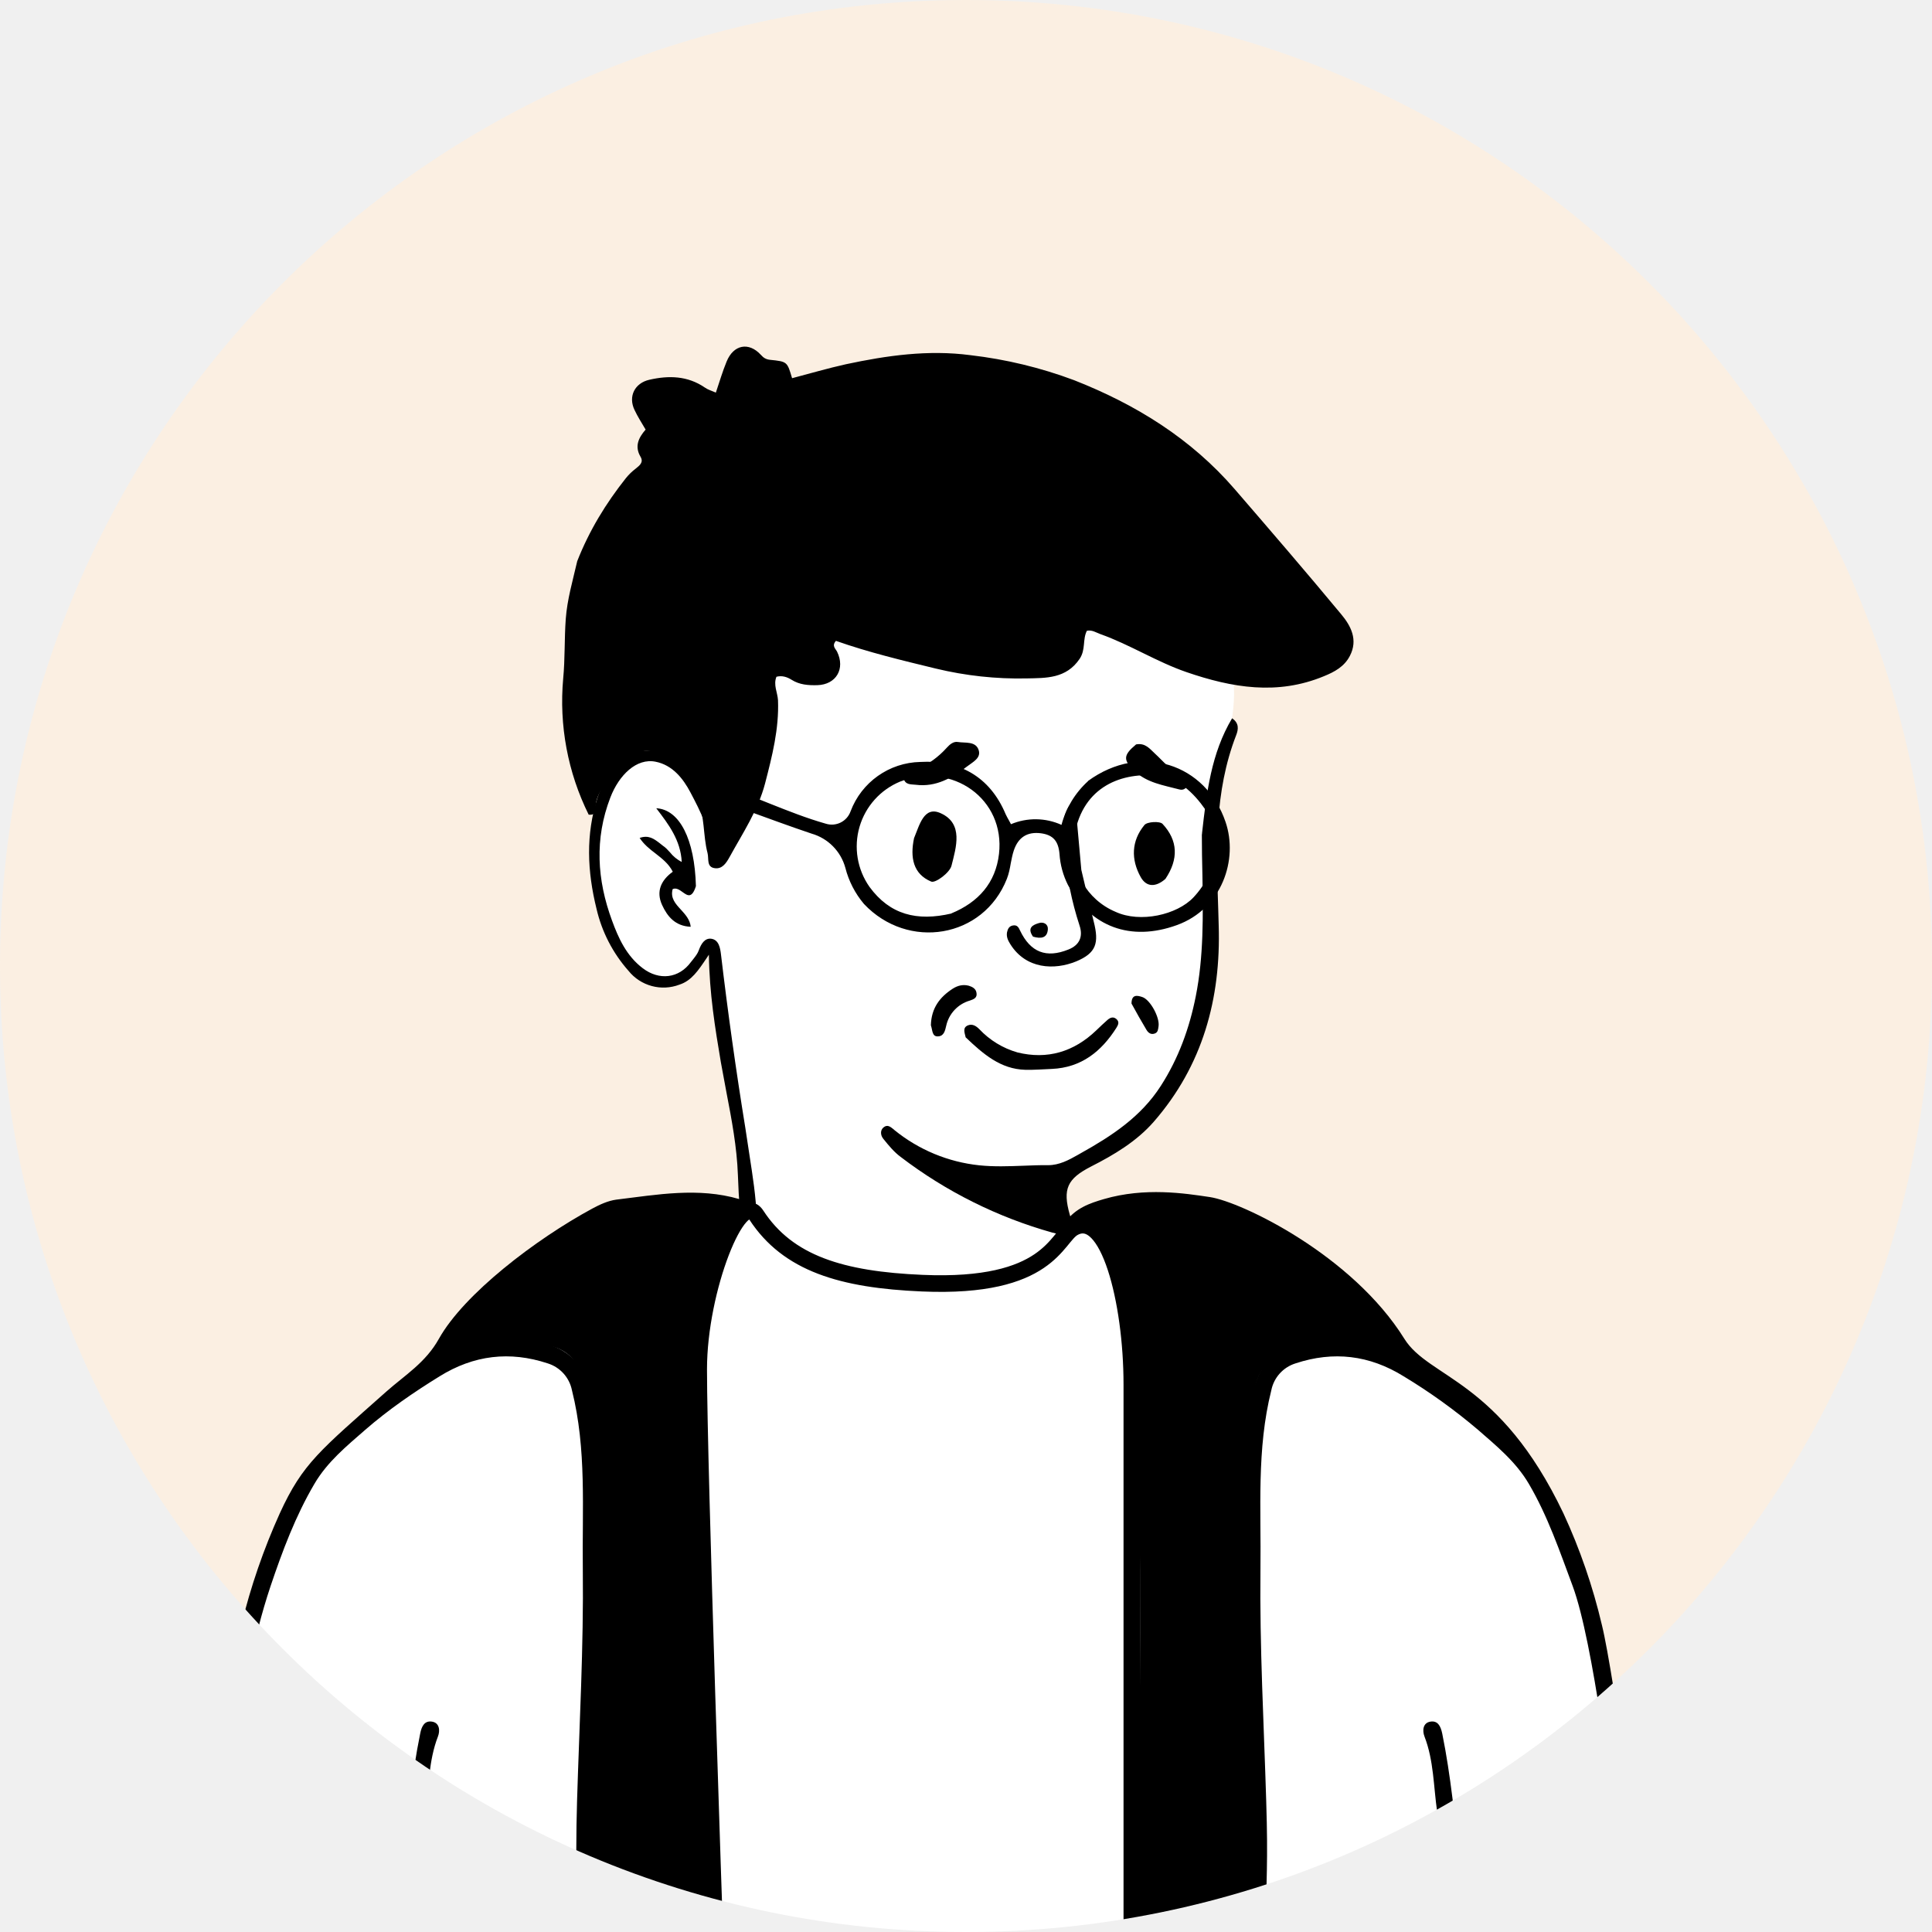
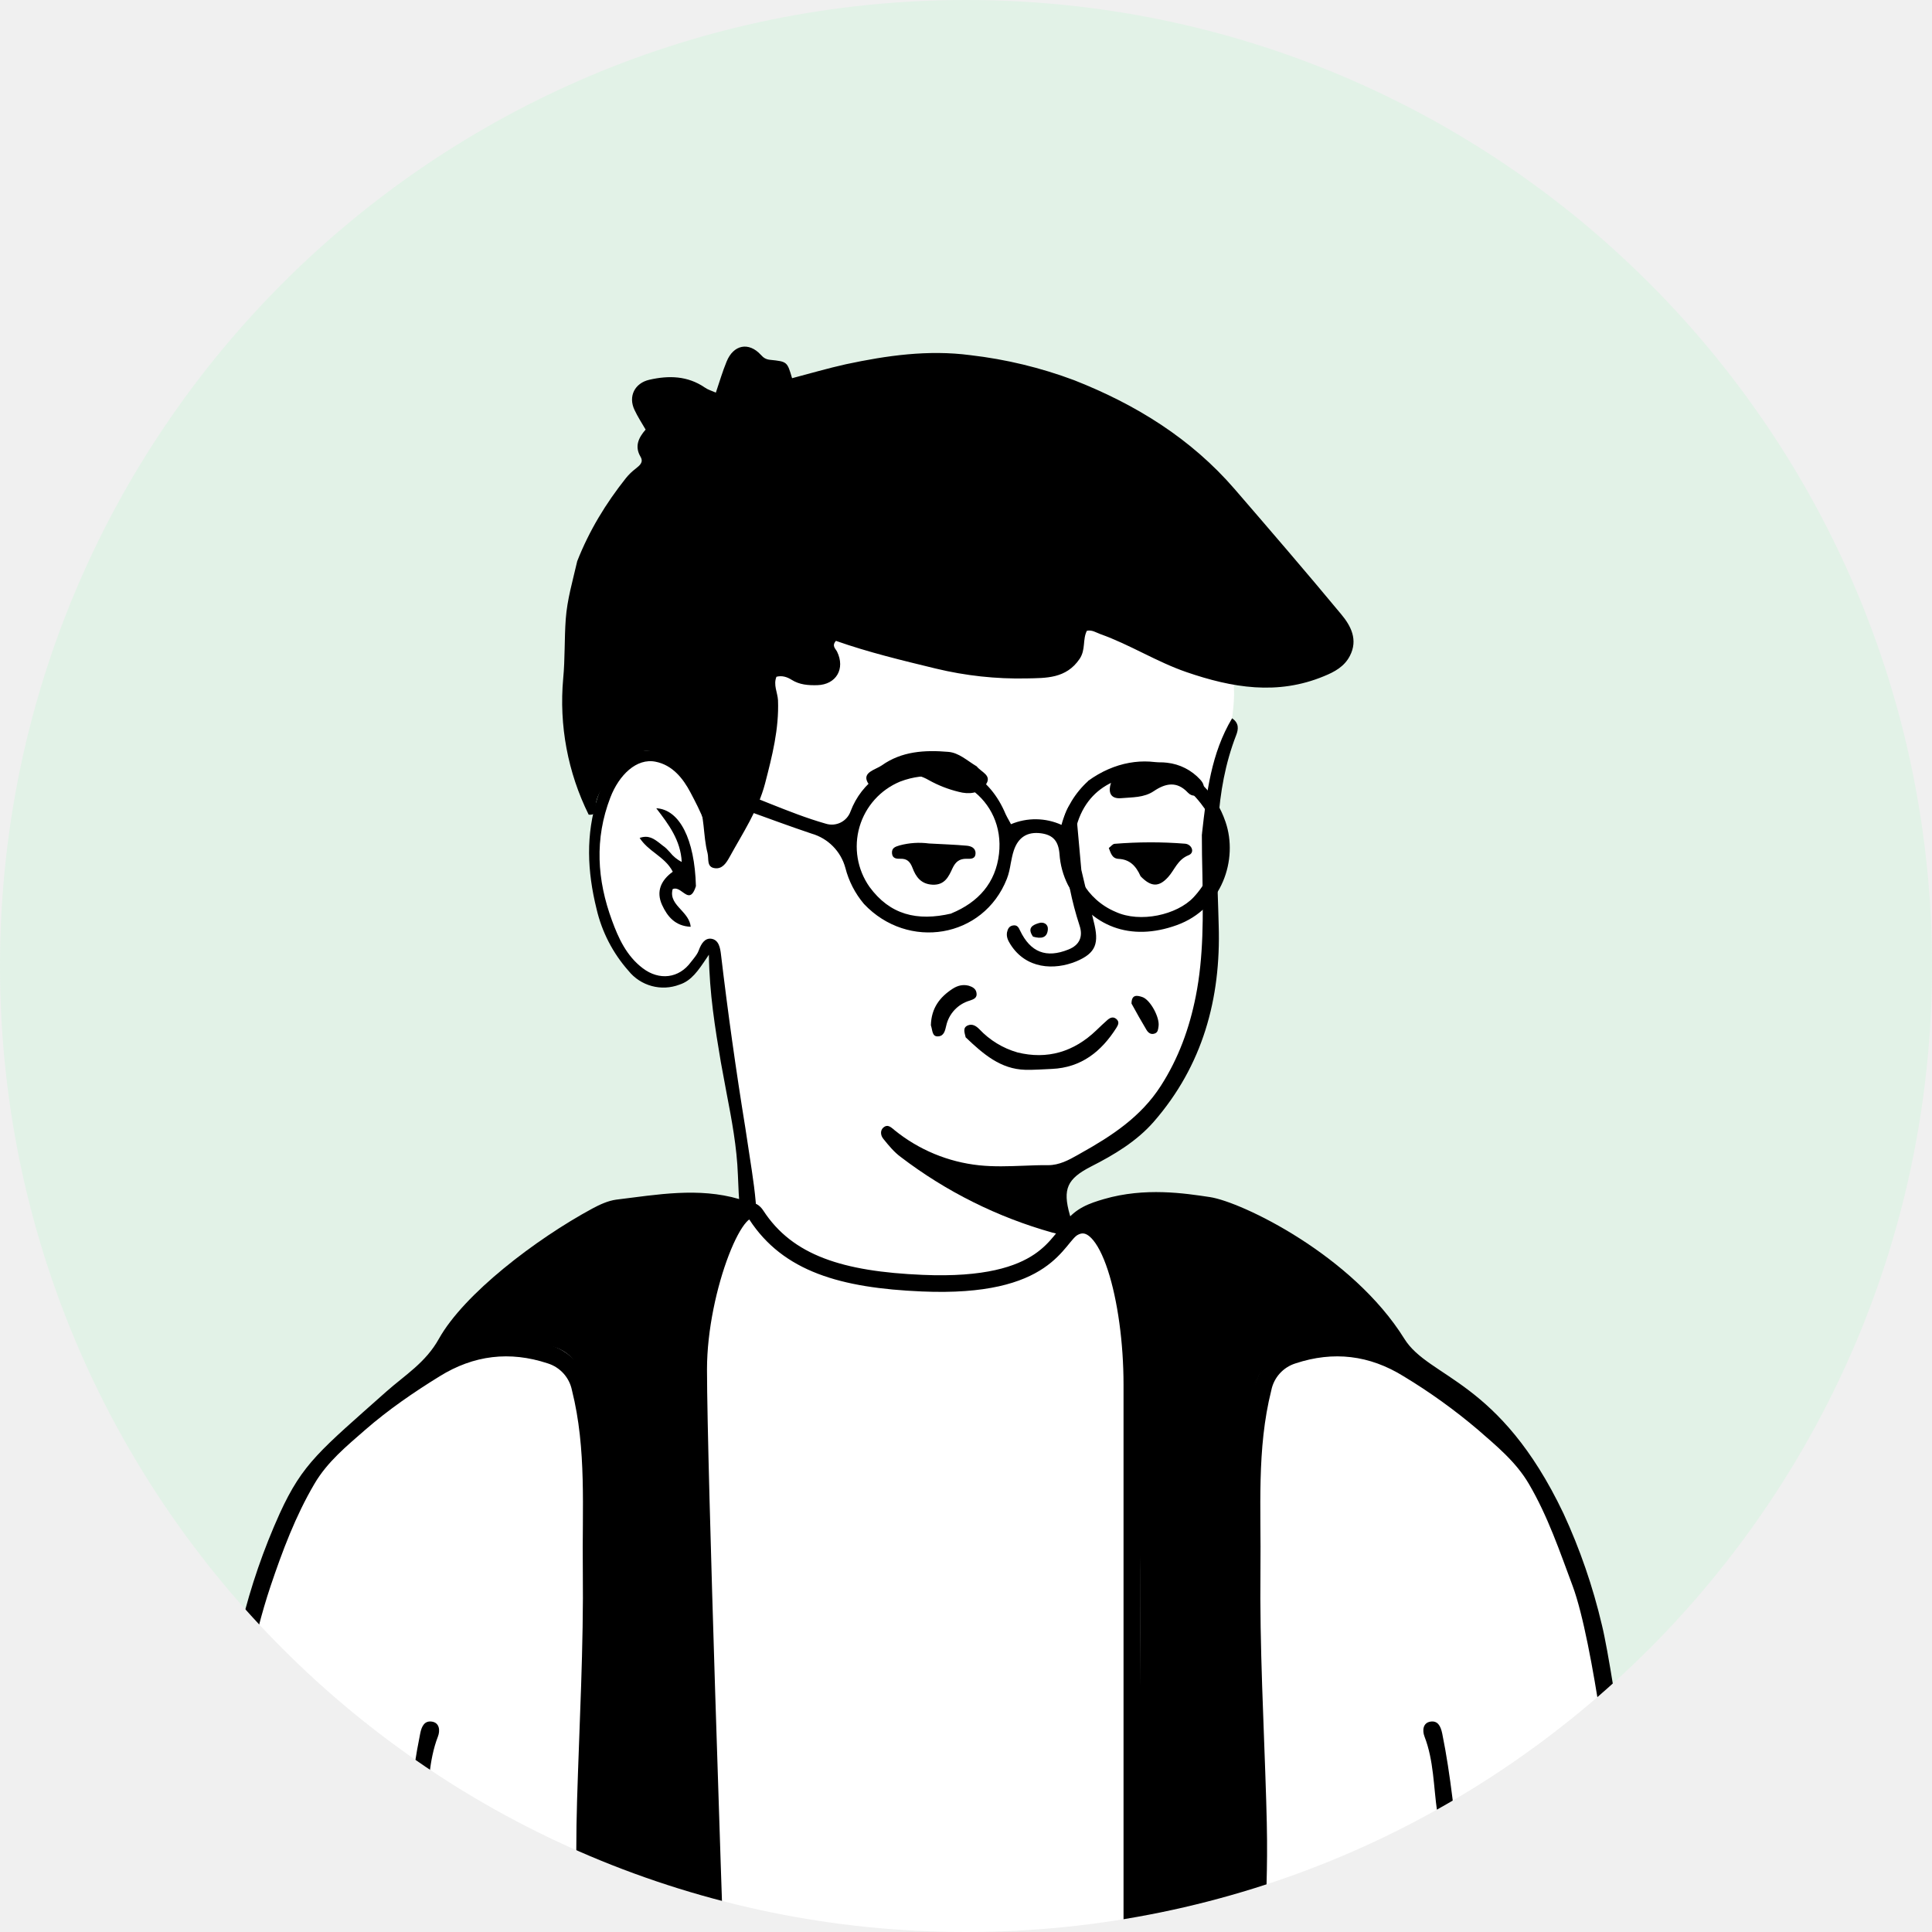
<svg xmlns="http://www.w3.org/2000/svg" viewBox="0 0 1744 1744" fill="none" shape-rendering="auto" width="128" height="128">
  <mask id="viewboxMask">
    <rect width="1744" height="1744" rx="872" ry="872" x="0" y="0" fill="#fff" />
  </mask>
  <g mask="url(#viewboxMask)">
-     <rect fill="#fbefe2" width="1744" height="1744" x="0" y="0" />
+     <rect fill="#e2f2e7" width="1744" height="1744" x="0" y="0" />
    <g transform="translate(531 487)">
      <path d="M554 727.7c-99.2 297-363.8 388.6-503.7 19.8-19.3-50.7 31-69.5 66.2-91.9 24.1-15.3 36.8-28.5 35.3-42.2-7-64.4-36.9-243.8-36.9-243.8l-3-5.8s.7-1.6-2.2 1.2c-3 3-9.9 34.2-37 34.2-24.5 0-49.2-10.9-61-86.3C7.2 285.6 9.6 214 40 201c12.5-5.3 24-7.2 35.2-.8 11.3 6.4-13-22 112-126C268.4 6.4 396.7-3.5 448.5 8 500.3 19.5 552 44.8 574.9 98.5c27.8 65-25.9 114.3-14 262.5-2.2 53.6.8 171.2-146.6 210.6-28 7.5-19.3 48.4 22.7 58.4 67 21 117 72.3 117 97.9" fill="#fff" />
      <path fill-rule="evenodd" clip-rule="evenodd" d="m554 266.2.1-1.4c4.1-36.4 8.2-71.7 27.1-103.4 6.5 4.4 5.7 10 3.7 15.2-19.9 51.2-18 104.4-16.2 157.6l.4 14c2.1 66.4-14.5 126.8-58.7 177.5-15.4 17.6-35.8 29.8-56.5 40.3-21.4 11-25.9 20.1-19.2 43.6l.8 2.6c1.4 3.9 2.8 7.9-1 11.8-4.5 4.6-9.5 3.3-14.8 1.8l-.6-.1a406.4 406.4 0 0 1-137-68.3c-6-4.4-10.8-10.3-15.5-16.1l-.3-.4c-2.5-3-3-7.8.5-10.4 3.3-2.5 5.8-.5 8.7 1.8l1 .9a145.5 145.5 0 0 0 76.3 31.7c13.4 1.4 26.6.9 40 .4 7.4-.3 14.8-.6 22.3-.5 10.2 0 18.7-4.7 26.7-9.2l2.8-1.6c27.8-15.5 54.3-32.8 72.2-60.7 16.1-25 25.9-52.2 31.6-80.9 7.2-36.1 6.6-72.7 6-109.8-.3-12-.5-24.2-.5-36.4ZM50.6 190.8c21.9-1.7 34 11.2 44.3 26.3a140.4 140.4 0 0 1 22.4 61.5c.5 3.7 1 7.6-1.2 11.3-4.5.6-4.9-3-5-5.6-.5-20.7-9.7-38.7-18.9-56.1-6.6-12.5-16.2-24.6-31.4-27.6-17.2-3.5-33 12-40.8 32.2-14.5 37.6-12 74.6 1.4 111 5.8 15.9 13.1 32.1 27.8 43.2 14.8 11.3 32.7 9.3 43.6-5.7l2-2.5c2-2.6 4-5.1 5-8 2.1-5.8 5.4-11.2 11.3-10.4 6.8 1 8 8.3 8.7 14a3661 3661 0 0 0 22 156.7l5.9 38.8c2.6 17.1 5.6 41.7 3.6 52.1a28 28 0 0 0-.3 2.2c-.4 2.8-.6 5-4.2 5.5-4.9.8-7-2-7.7-6.4-2.3-17-3-23.6-4-49.6-.9-25.2-5.6-50-10.4-74.9l-5-27c-5.2-30.8-10.3-62-10.8-97l-2 3c-7.6 11.3-13.7 20.5-24.5 24a40.5 40.5 0 0 1-46.1-12.5 127.8 127.8 0 0 1-28.8-55.8c-8.4-34-9.9-67.1.9-100.6 5.2-16.1 23.7-44.7 42.2-42Zm34.6 127.5c4.4 3.2 8.4 6 12-5.4-1.1-42.2-14.7-69.2-35.8-70.3 11.2 14.6 22 28.8 23 48.5a32.3 32.3 0 0 1-10.7-8.8c-2-2.2-4-4.4-6.5-6l-3-2.4c-4.8-3.6-9.7-7.4-17.8-4.5 3.8 5.8 9 10 14.3 14 6 4.7 12 9.3 15.6 16.5-10.6 7.7-15.2 17.7-9.7 29.9 4.8 10.5 11.9 19.2 25.9 19.8-.6-6.3-4.7-10.9-8.8-15.4-5-5.4-9.7-10.6-7.5-18.6 3.2-1.5 6.2.7 9 2.7Z" fill="#000" />
    </g>
    <g transform="translate(178 1057)">
      <path d="M1301.3 694.3H182L6 692s25.8-236.8 36.7-268.4C69 348 95.3 256.1 163.2 211.3c29.6-19.6 53.3-37 55.2-47.6 1-5.3 97.8-99.7 115.3-109.2C417.2 8.9 498.5 36 498.5 36l.9 18.8s1.9 22.7 6.9 29.4c22.7 31 101.3 50.4 154.1 54.7 66.3 5.3 138.5-24.7 140.7-46.7 1.7-17.3-21.4-48.5 11.8-61.6C838.5 20.6 914.5 27 941 37.3c34.1 13.2 99 53.5 130.3 93.4 12.2 15.6 14.7 59.5 56.3 72.4 62 19.1 109.6 108.7 135.3 220.5 13.1 57.2 38.4 270.7 38.4 270.7Z" fill="#fff" />
      <path d="M961 694H845.9l4.8-188.7s2.5-265.3-4.8-355.8c-2.4-29-20.3-69.5-32-57.8-68.3 68.3-163.6 53.8-172.2 54.6-23.3 2.2-61.7-7.6-106-28-12.3-5.8-40.7-39.9-40.7-39.9s-41.7 60.7-44.3 122c-4.2 100.4 4.9 268.3 8 338a7165 7165 0 0 1 4.5 155.6h-115s18.4-319.6 0-499.6c-8-76.7-122.7-9.1-118.9-35.4 7-48.6 106.4-118.4 157.5-132.2 20.1-5.4 109.7 5.9 109.7 5.9s5.2 51.2 28.4 70.8c10 8.4 57.2 30.6 105 35.9 55.3 6.1 113.4-6.2 146.7-22.8 44.3-22-17.2-48 22.6-75.2 39.6-27 62-16.7 92.8-15.7 95.4 3 209.3 131.5 191.9 137.3-25.2 8.6-120.3-32.8-130.5 39.5C939 305.2 961 694 961 694Z" fill="#000" />
      <path d="m843.7 694.3-377.5-.3s-13.5-434.3-13.5-523.6c0-74 36.6-154.8 52-130.7 28.5 44.5 76.5 55 149 58.3 115 5.1 121.6-38 137.3-46.8 31.4-17.9 52.7 56.4 52.7 133v510.1Z" fill="#fff" />
      <mask id="bodyVariant10-a" style="mask-type:luminance" maskUnits="userSpaceOnUse" x="453" y="259" width="392" height="433">
        <path d="m467 692-14-432.5h392V692H467Z" fill="#fff" />
      </mask>
      <g mask="url(#bodyVariant10-a)">
        <g transform="translate(396 278)" style="mix-blend-mode:difference" />
      </g>
      <path d="M1295 694c-6.2-21.3-11.5-73.3-14.9-102-2.4-20.7-19.6-166.5-38.5-217.4-11.6-31.1-22.4-63-39.5-92.1-11.7-20-29.3-34.3-46-48.9a513 513 0 0 0-67-48.2c-30.9-19.2-63.4-23-97.6-11.7a32 32 0 0 0-21.9 24.3c-13.4 53.3-9.1 107.6-9.8 161.6-.8 69.8 3.1 139.5 5.2 209.2 1.8 57.2 0 66.7-.6 125.2h-14.5c-.9-32.2-.4-15.3-.6-47.5-.2-47.6-.8-95.1-1.6-142.7-.6-37.8-.3-75.7-2.8-113.5-2.6-39.6-2.7-79.1.7-118.6 2.5-28.2.1-57 11.3-84.3 9.4-23 28.3-31.8 49.9-33.5 22.4-1.7 45.7-4.8 69.8 9.3-4.8-16.6-15-24.7-22.6-34-28-34.2-65.5-55.5-103.6-76.8-39.3-22-80.7-19-122.6-17.4-6.5.3-12 3.8-17.8 6.7-7.5 4-15.3 7.3-26.6 4.8 9.5-13 22.1-17.3 35.1-21.1 37.1-10.8 73-5.2 95.7-1.8C943 28 1042.7 76 1089.7 151.5c22.3 35.9 85.8 36.4 143.6 157.6a528 528 0 0 1 34.7 100.7c10.9 44 39.5 252.6 39.5 284.2H1295ZM15.3 694c2-6.9 2.7-9.9 3.6-15.7 4.6-28.4 5.5-57.6 8.9-86.3 2.4-20.6 3.3-41.4 6-62 7.2-52.7 15.6-105 32.5-155.4 10.7-31.7 22.4-63 39.5-92.1 11.7-20 29.3-34.3 46-48.9 20.7-18 43.5-33.7 67-48.2 30.9-19.2 63.4-23 97.6-11.7a32 32 0 0 1 21.9 24.3c13.4 53.3 9.1 107.6 9.8 161.6.8 69.8-3.1 139.5-5.2 209.2-1.8 57.2.5 125 .5 125l14.6.2c.9-32.2.4-15.3.6-47.5.2-47.6.8-95.1 1.6-142.7.6-37.8.3-75.7 2.8-113.5 2.6-39.6 2.7-79.1-.7-118.6-2.5-28.2-.1-57-11.3-84.3-9.4-23-28.3-31.8-50-33.5-22.3-1.7-45.6-4.8-69.7 9.3 4.8-16.6 15-24.7 22.6-34 28-34.2 65.5-55.5 103.5-76.8 39.4-22 80.8-19 122.7-17.4 6.5.3 12 3.8 17.8 6.7 7.5 4 2.3 11.5 6.4.7 5.8-15-2-13.2-15-17-37-10.8-74-4-111 .5-7.4 1-14.8 4.4-21.5 8-51.4 27.8-116 77.2-138.6 117.6-12 21.6-30.7 32.8-47.5 47.7C111 252.3 95.3 263.8 74.6 309a573.6 573.6 0 0 0-34.7 100.7c-11 44-19.1 88.6-22.8 134.2-2.7 32.4-7.4 64.8-10.3 97.4-2 22.8-3.5 39.7-3.5 52.6h12Z" fill="#000" />
      <path d="M1131.8 694c2-23.7-8-84.7-12.5-115.7-3.3-22.6-3-46-11.4-67.7-2.1-5.4-1.5-12.4 5.3-13.5 6.4-1 9.2 3.5 10.7 10.8 7.8 38.3 11.3 77.2 16 116 3.5 30 7.8 60 8.5 70l-16.6.1ZM193.3 694c1.4-23.6 8-84.7 12.6-115.7 3.3-22.6 3-46 11.4-67.7 2.1-5.4 1.5-12.4-5.3-13.5-6.4-1-9.3 3.5-10.7 10.8-7.8 38.3-11.3 77.2-16 116-3.6 30-5.7 70.1-5.7 70.1h13.7Z" fill="#000" />
      <path d="M467.4 694.3S452.7 266.8 452.7 179c0-72.8 36.6-163 52-139.2 28.5 43.8 77.2 58.4 149.7 61.5 115 5 120.9-41.3 136.6-50 31.4-17.6 52.7 66 52.7 141.4V694" stroke="#000" stroke-width="15" />
    </g>
    <g transform="translate(266 207)">
      <path d="M255 299.7c11-28 26-52.4 44-75.1a51 51 0 0 1 9-8.7c3-2.5 7.3-5.4 4.2-10.6-5.5-9.3-1.9-17.1 4.6-24.5-3.5-6-7.2-11.7-10-17.7-5.9-12.2.1-24.3 13.4-27.3 17.5-4 34.5-3.6 50 7 2.8 2 6.1 2.9 10 4.6 3.3-9.8 6-19 9.7-28 6.2-15.3 20-18 30.9-6.1 2.5 2.8 4.7 4.1 8.3 4.5 15.6 1.6 15.5 1.7 19.9 16.6 16.1-4.2 32.3-9 48.6-12.6 37-7.9 74.2-13.2 112.3-8.2a397 397 0 0 1 93.7 22.6c55.7 21.9 105.4 52.6 144.9 98.3 32.3 37.4 64.6 74.9 96.2 113 8.7 10.4 15.4 23 7.8 37.6-5 9.7-14 14.5-23.4 18.3-41.9 17.4-82.8 10.5-124.1-3.7-27-9.3-51-24.8-77.7-34.3-3.9-1.4-7.5-4-12.2-3-4 7.9-.9 16.9-6.5 25.3-12.2 18.1-30.6 17.3-47.8 17.7-27.6.6-55.2-2.4-82.1-8.9-30.5-7.4-60.9-14.7-90.1-25-4 4.5-.4 7 1 9.7 7.6 15.5-.8 29.8-17.8 30.3-8.2.2-16-.3-23.3-4.9-4-2.5-8.5-4-13.6-2.7-3 7.3 1 14.2 1.4 21.2 1 25.9-5.3 50.5-11.7 75.2-6.4 24.3-20.2 44.8-32 66.3-2.9 5.2-6.5 11.1-13.4 10.1-7.6-1-5.2-8.6-6.5-13.6-4.3-16.3-2.2-34-9.6-49.7-7.3-15.4-15.8-30.2-31.5-39-12.6-7-29.5-3.4-36.2 9.2-2.8 5.2-8.3 5.5-11.3 10.7-5.6 9.8-13.7 17.8-12.2 30.5.3 2.4-2.7 4-6.5 3.6a230 230 0 0 1-23-123c1.7-17.8 1-35.7 2.3-53.6 1.3-17.7 6.2-34.2 10.3-52Z" fill="#000" />
    </g>
    <g transform="translate(791 871)">
      <path d="M80.7 65.4c-1.1-4.6-2.8-8.8 2-10.8C86.7 53 90 55 93 58a76 76 0 0 0 34.4 21c27 6.7 51-.5 71.2-19.9 3.4-3.2 6.7-6.5 10.2-9.5 2.4-2 5.1-3.2 8-.7 3 2.7 1.5 5.4-.1 8-13.6 21.4-31.7 35.8-58.1 37-8 .3-16.1 1-24.1.8-22.4-.6-38-14.3-53.8-29.3ZM49.3 54.5c.4-15.5 8-25.4 19.7-33 4.7-3 9.4-4 14.5-2.7 3.3 1 6.5 2.7 7 6.6.7 4.3-2.4 5.6-6 6.8a30.5 30.5 0 0 0-21.4 22.9c-1 4.3-2 9-7 9.4-5.9.6-5.2-5.4-6.8-10ZM230.4 35c0-8.8 5.4-7.4 9.7-6 7.2 2.3 16 18.6 14.7 26.5-.4 2.5-.4 5.3-3.3 6.4-3.4 1.3-5.8-.4-7.5-3.1a710 710 0 0 1-13.6-23.9Z" fill="#000" />
    </g>
    <g transform="translate(653 805)" />
    <g transform="translate(901 668)">
      <g fill="#000">
        <path d="M75.1 117.2c3.9 16.3 7.4 31.6 11.2 46.7 5 19.6 2.1 28.4-15.7 35.9-20 8.2-45.5 7-59.6-15.5-2.2-3.5-3.6-6.6-3-10.6.7-3.2 1.9-5.7 5.4-6.3 3.7-.6 5 1.5 6.4 4.6 9.4 19.7 23.7 25.2 43.7 17.1 10.1-4 13.3-11.8 10-21.6a292 292 0 0 1-13.5-67c-1.5-14.8-4.2-30.2 5.7-43.3h4l5.4 60Z" />
        <path d="M31.5 177.5c-5.7-8.1 0-10.7 5.5-12.3 4-1.2 8.2 1 7.9 5.6-.5 8-6.1 8.8-13.4 6.7Z" />
      </g>
    </g>
    <g transform="translate(610 680)">
-       <path d="M215.1 76.6c5-12 9-29.4 24.1-22.5 20.7 9.4 13.9 30.7 9.7 47.4-1.6 6.3-14.5 15.9-18.3 14.3-16.3-6.8-19.2-21.7-15.5-39.2ZM442 113.4c-8.6 7.5-17 7.6-22.2-1.5-9-16-8.6-32.8 3.3-47.2 2.5-3 13.8-3.6 16.3-1 14 15 14.6 31.8 2.6 49.7Z" fill="#000" />
+       <path d="M419.6 111c-4.2-9.5-9.9-15.2-19.8-15.7-6-.3-7-5.1-8.9-9.8 2-1.5 3.5-3.7 5.3-3.8 21.1-1.7 42.4-1.8 63.5-.1 6 .4 9.3 8 3.2 10.4-10 4-12.5 13.2-18.5 19.8-8.2 9-15.2 9.1-24.8-.8ZM228.6 81.4c12.2.7 23.1 1 34 2 3.6.3 8 1.8 8 6.7 0 5.6-4.6 5.2-8.3 5.1-6.3 0-9.7 2.7-12.5 8.6-3.4 7.4-6.9 15.3-18 14.8-10.5-.5-15.1-7.2-18.1-15.2-2.2-5.7-5-8.4-11-8.2-3.4.1-7.1-.2-7.5-4.9-.4-5 3-6 7-7.2a67.9 67.9 0 0 1 26.4-1.7Z" fill="#000" />
    </g>
    <g transform="translate(610 680)">
      <path fill-rule="evenodd" clip-rule="evenodd" d="M372.1 25c48-35 106.4-15.5 124.2 37 11.5 33.7-3 78.3-44 93.1-41.7 15.1-78 1.6-98.3-36.3a72.8 72.8 0 0 1-7.6-28c-1-11.5-5.7-17.1-16.7-18.6-12.4-1.6-20.5 3.6-24.5 15.4-1.3 3.8-2 7.8-2.8 11.7-.8 4.7-1.7 9.4-3.5 14-21.2 53.8-89.3 64.8-129 22.7a81.8 81.8 0 0 1-16.8-32.6 44.2 44.2 0 0 0-30.5-30.9c-19.7-6.6-39.3-13.9-59-21-11-4.2-22-8.3-33.2-12.2-5.7-2-11.7-4.4-8.7-11.3 2.2-5 6-3.4 9.7-1.8 1.1.5 2.3 1 3.4 1.3a530.5 530.5 0 0 1 50.3 18c16.6 6.6 33 13.1 50.2 18a18 18 0 0 0 22.5-11.1 68.8 68.8 0 0 1 63-44.6c34.6-2 62.7 12.9 77 47.2 1 2 2 4 3.2 6l1.6 3a57 57 0 0 1 45.6.6 81.5 81.5 0 0 1 24-39.5ZM248.8 144.5c24.3-10 40-27.5 43-53.8 5.6-49.4-42-83.2-89.2-65.2a63.4 63.4 0 0 0-27.7 95.1c18.4 25.1 42.8 31.3 74 24ZM433.6 20.1c19.5 1.6 33.6 15.1 44.7 31 14.2 23.7 11.3 55.3-11 79-14.8 15.7-48 23.3-70.3 13a62.3 62.3 0 0 1-37.6-65.7c6-45.2 40-60.2 74.2-57.3Z" fill="#000" />
    </g>
    <g transform="translate(774 657)">
-       <path d="M53.5 37.6a79.2 79.2 0 0 0 27.3-19.8c2.7-3 6.1-5.7 9.9-5 6.7 1.1 16.2-1 18.8 7.5 2.1 7-5.2 10.5-10.3 14.4-13.8 10.5-28.2 19-46.6 16.7-4.6-.5-9.7.2-11-6.2 1.6-5.5 7.3-4.9 11.9-7.6ZM251.4 15c8.5-1.7 12.6 4.1 17.1 8.2 8.1 7.4 14.7 16.4 26 19.8 3.3 1 5.7 4 4 8-1.5 3.5-4 5.7-8 4.6-14.3-3.8-29.2-5.9-40.6-16.8-10-9.6-10.2-14 1.5-23.7Z" fill="#000" />
+       <path d="M107.5 34.6c4.3 5.6 14.4 8.2 8.3 16.8-5.8 8.2-15.6 8.7-24.3 6.4C82 55.5 73 52 64.4 47.2c-12.1-7-23.1-6.2-34.8.2-6.6 3.6-16 9.8-20.4 1.9-5-9.2 7-11.4 12.8-15.4 18-12.8 38.8-14 60-12.2 9.6.8 16.7 7.7 25.5 13ZM231.2 44.2c15.9-7.4 30.7-14.8 48.2-12.7a47.6 47.6 0 0 1 30 15.2c2.9 3.1 5 7.5 1.4 11.4-3.6 3.7-8.6 4.5-12.5.4-10-10.7-20.3-8.4-30.7-1.4-9 6.1-19.6 5.5-29.4 6.4-10.7 1-13.4-6.6-7-19.3Z" fill="#000" />
    </g>
    <g transform="translate(0 559)" />
  </g>
</svg>
